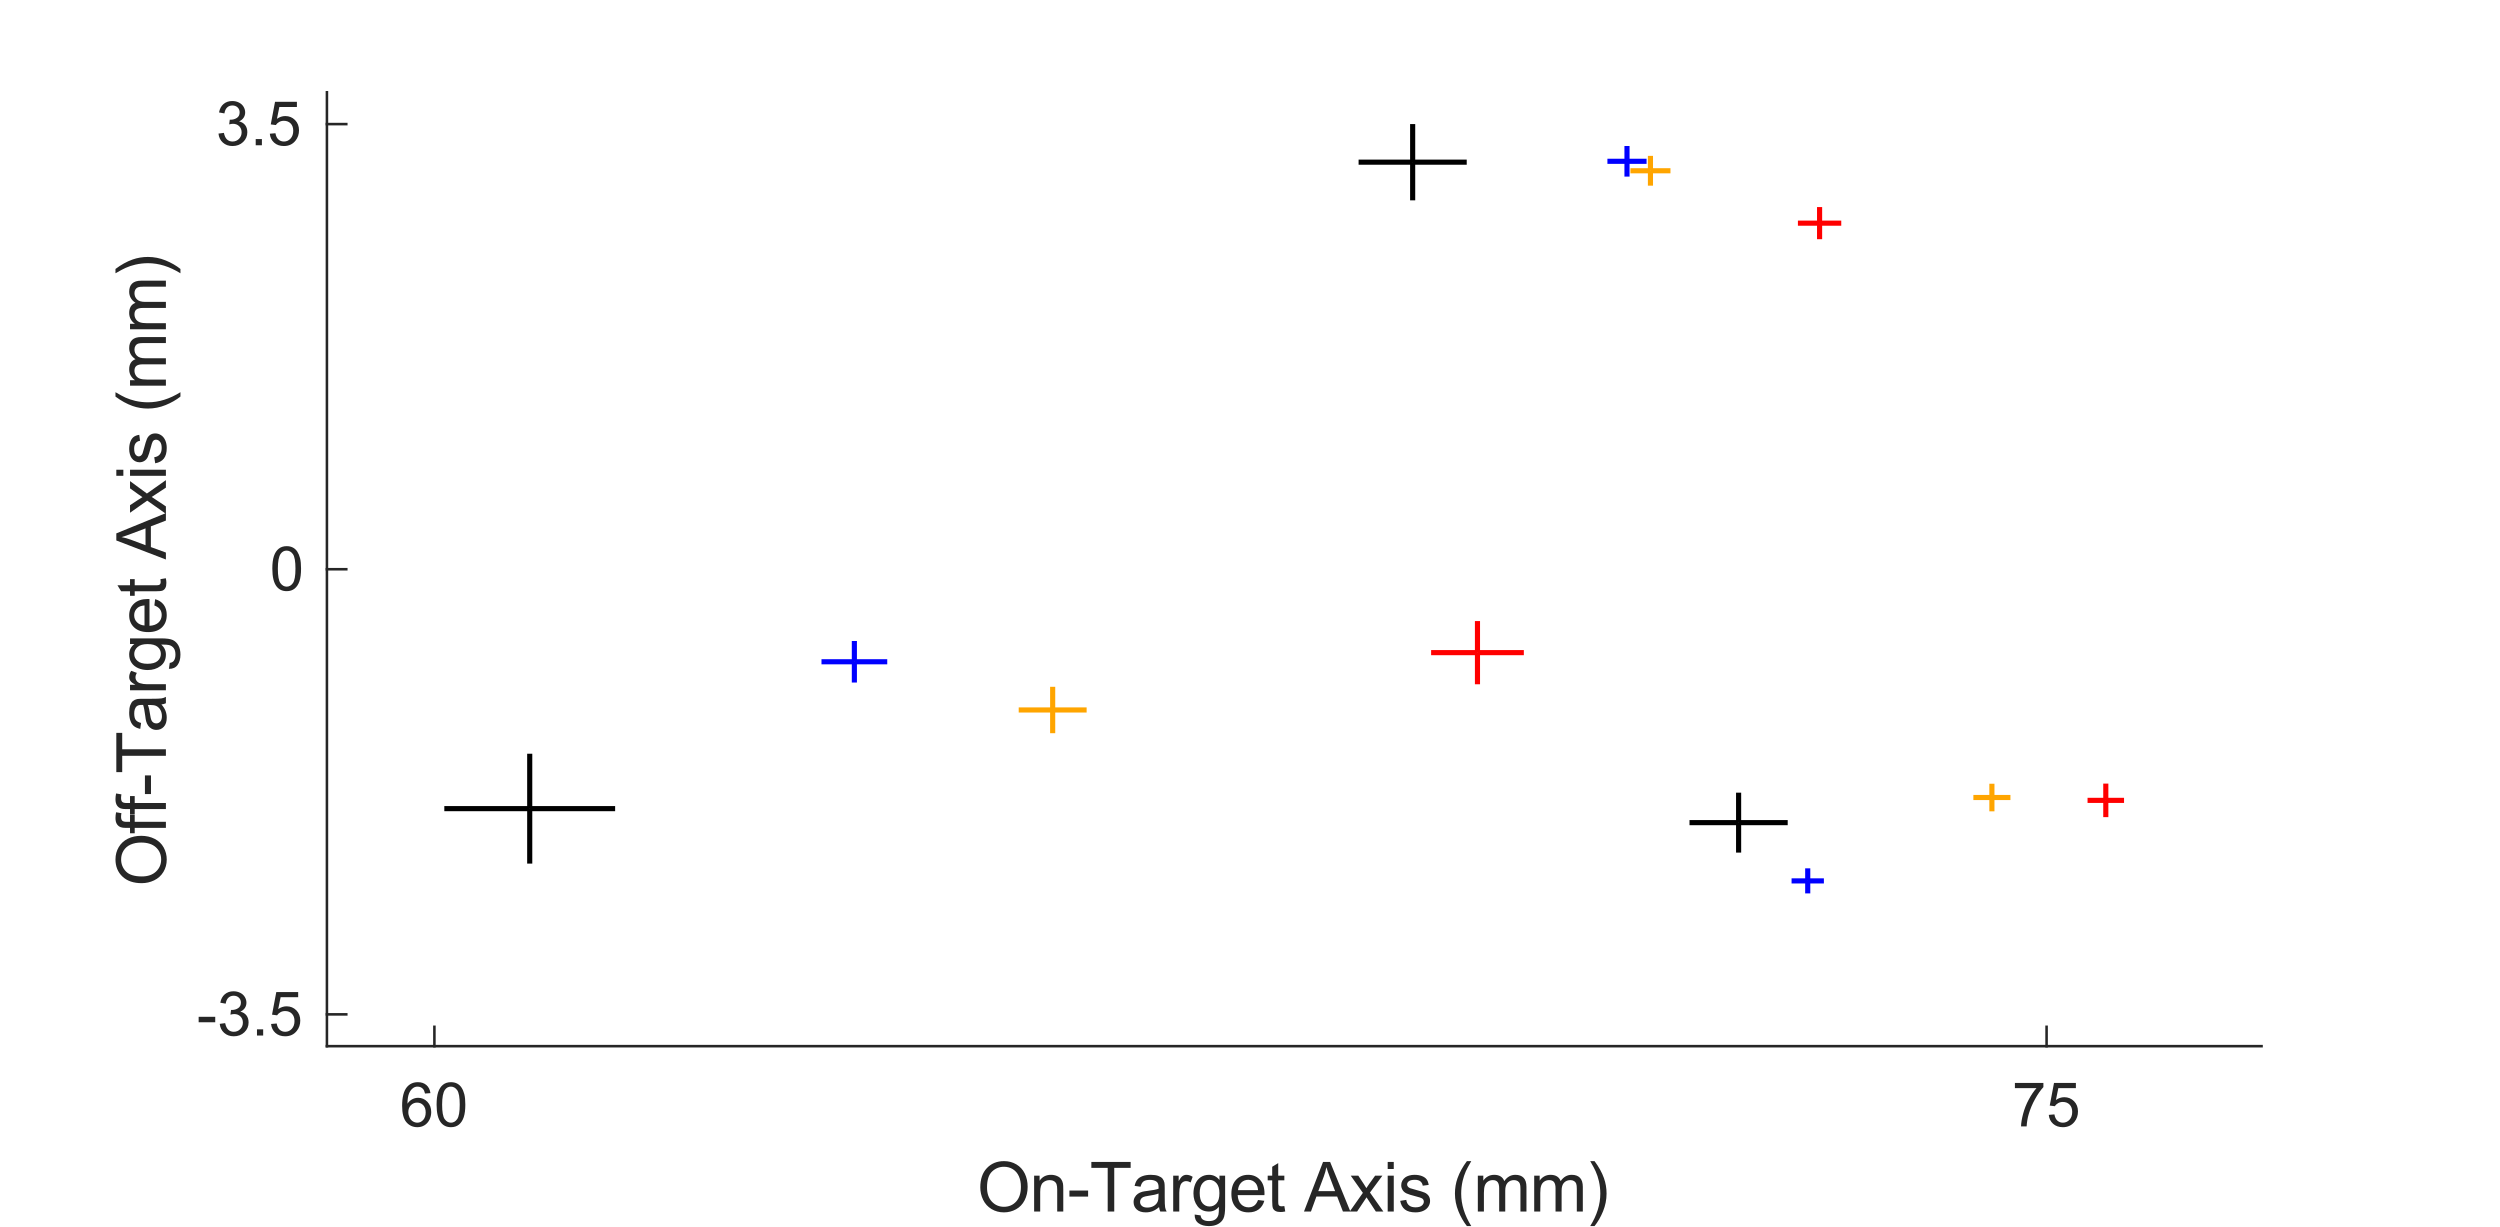
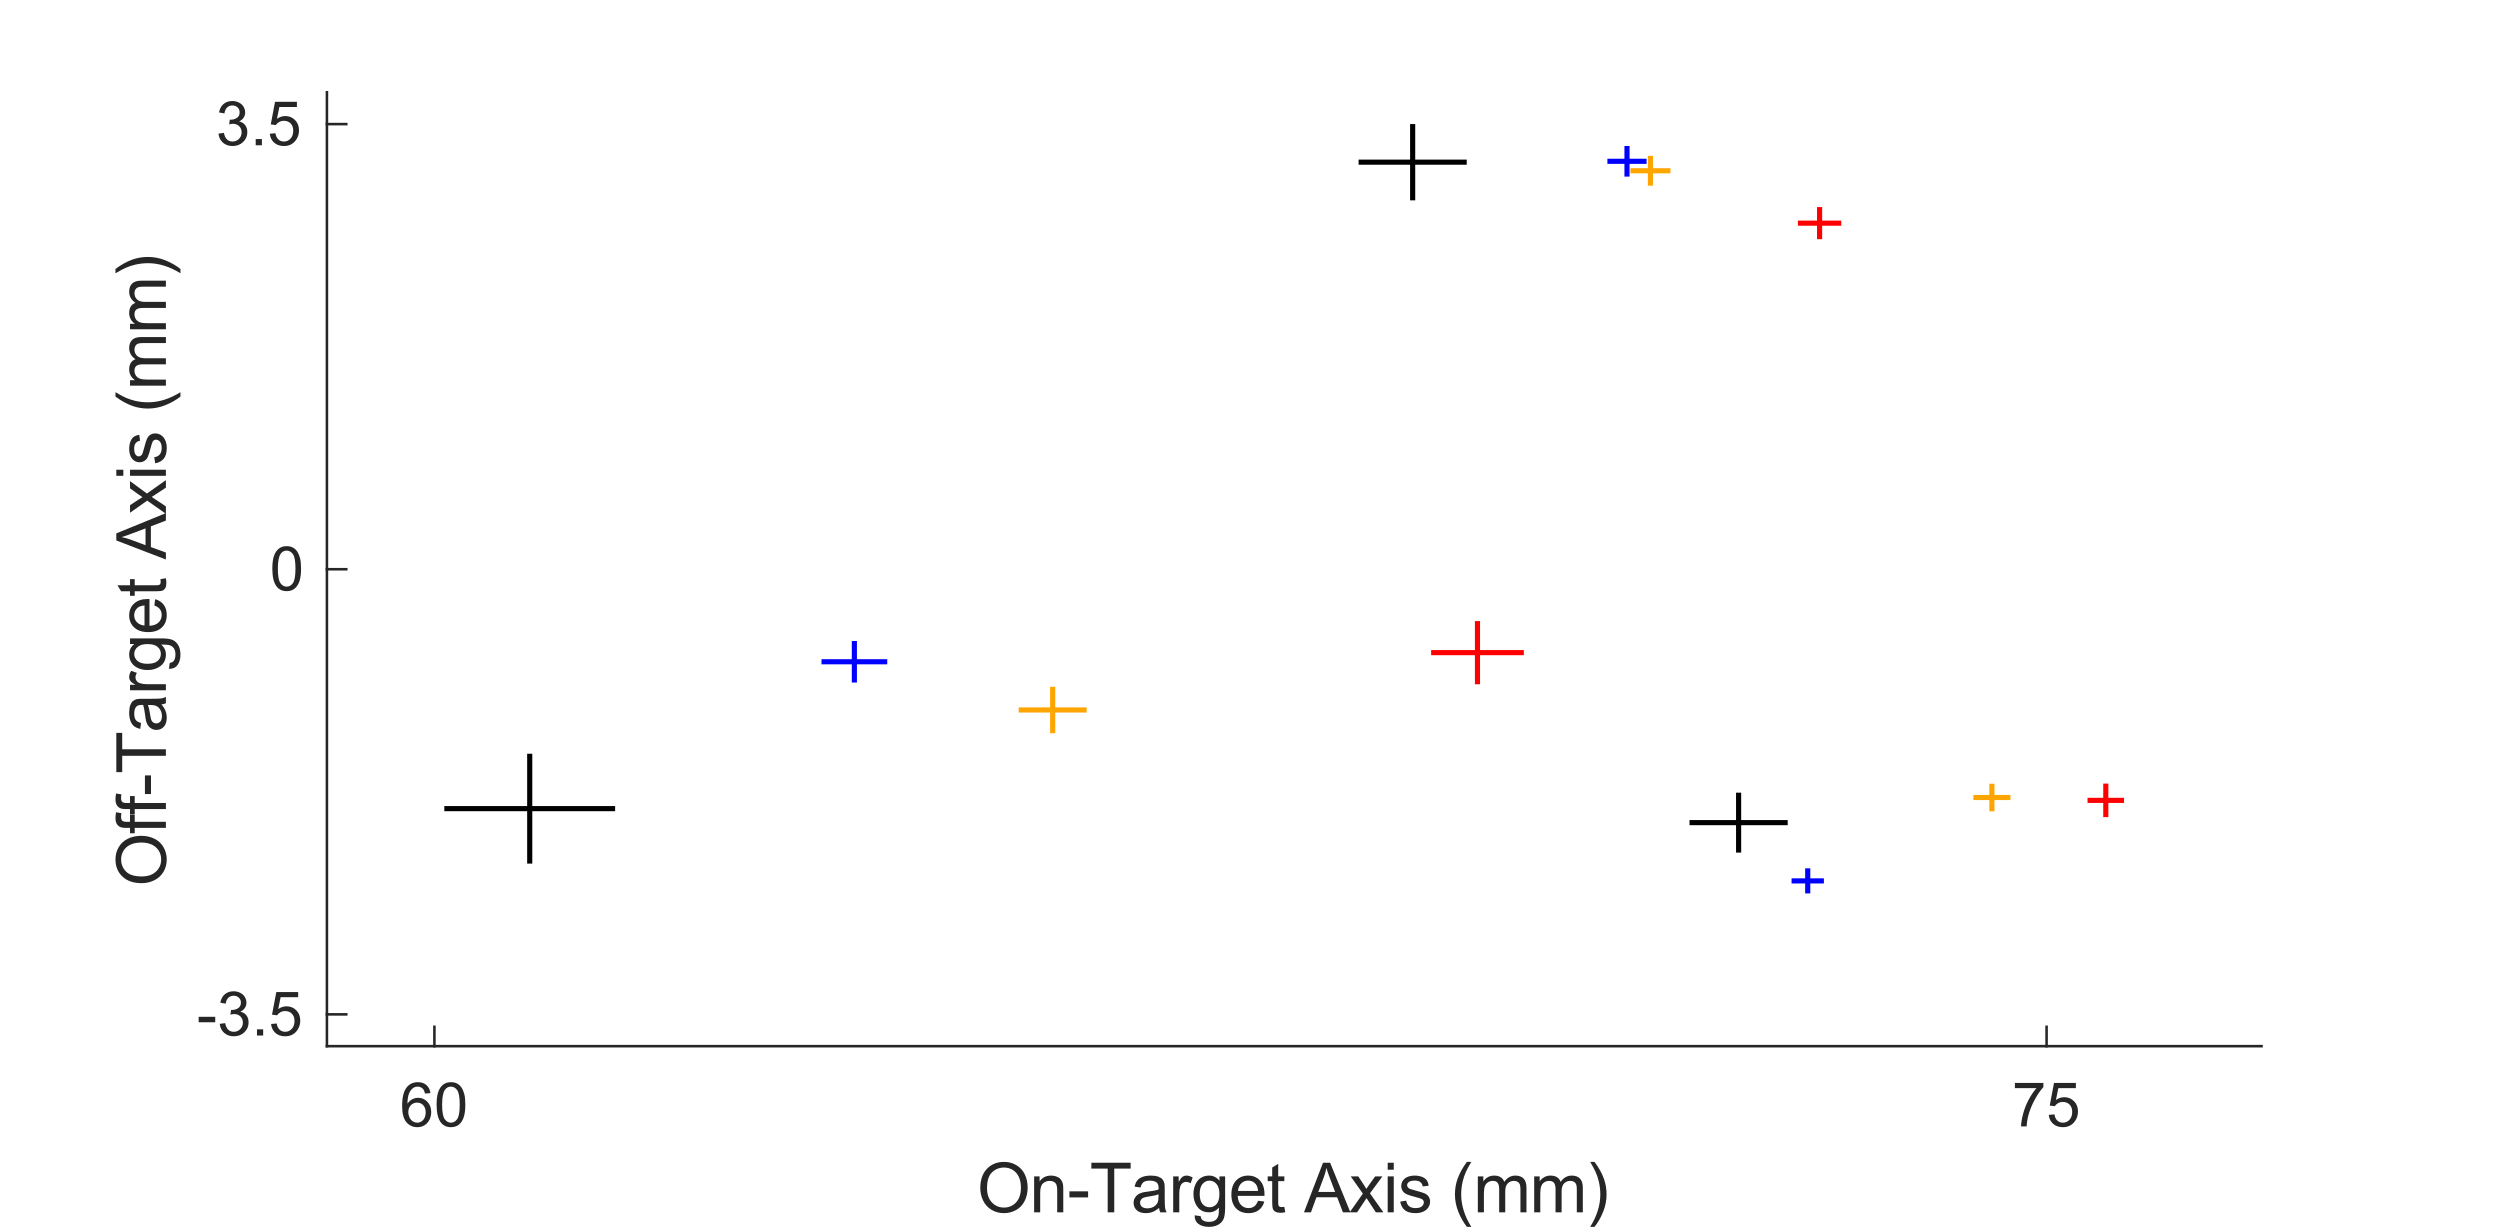
<svg xmlns="http://www.w3.org/2000/svg" style="fill-opacity:1; color-rendering:auto; color-interpolation:auto; text-rendering:auto; stroke:black; stroke-linecap:square; stroke-miterlimit:10; shape-rendering:auto; stroke-opacity:1; fill:black; stroke-dasharray:none; font-weight:normal; stroke-width:1; font-family:'Dialog'; font-style:normal; stroke-linejoin:miter; font-size:12px; stroke-dashoffset:0; image-rendering:auto;" width="650" height="319">
  <defs id="genericDefs" />
  <g>
    <defs id="defs1">
      <clipPath clipPathUnits="userSpaceOnUse" id="clipPath1">
        <path d="M0 0 L650 0 L650 319 L0 319 L0 0 Z" />
      </clipPath>
    </defs>
    <g style="fill:white; stroke:white;">
      <rect x="0" y="0" width="650" style="clip-path:url(#clipPath1); stroke:none;" height="319" />
    </g>
    <g style="fill:white; text-rendering:optimizeSpeed; color-rendering:optimizeSpeed; image-rendering:optimizeSpeed; shape-rendering:crispEdges; stroke:white; color-interpolation:sRGB;">
      <rect x="0" width="650" height="319" y="0" style="stroke:none;" />
      <path style="stroke:none;" d="M85 272 L588 272 L588 24 L85 24 Z" />
    </g>
    <g style="fill:rgb(38,38,38); text-rendering:geometricPrecision; image-rendering:optimizeQuality; color-rendering:optimizeQuality; stroke-linejoin:round; stroke:rgb(38,38,38); color-interpolation:linearRGB; stroke-width:0.667;">
      <line y2="272" style="fill:none;" x1="85" x2="588" y1="272" />
      <line y2="266.97" style="fill:none;" x1="112.944" x2="112.944" y1="272" />
      <line y2="266.97" style="fill:none;" x1="532.111" x2="532.111" y1="272" />
    </g>
    <g transform="translate(112.9444,277.8667)" style="font-size:16px; fill:rgb(38,38,38); text-rendering:geometricPrecision; image-rendering:optimizeQuality; color-rendering:optimizeQuality; font-family:'Arial'; stroke:rgb(38,38,38); color-interpolation:linearRGB;">
      <path style="stroke:none;" d="M-1.031 6.344 L-2.438 6.453 Q-2.625 5.625 -2.969 5.25 Q-3.531 4.656 -4.375 4.656 Q-5.047 4.656 -5.547 5.031 Q-6.219 5.516 -6.602 6.445 Q-6.984 7.375 -7 9.094 Q-6.484 8.312 -5.75 7.938 Q-5.016 7.562 -4.219 7.562 Q-2.812 7.562 -1.82 8.602 Q-0.828 9.641 -0.828 11.281 Q-0.828 12.359 -1.297 13.281 Q-1.766 14.203 -2.578 14.703 Q-3.391 15.203 -4.422 15.203 Q-6.172 15.203 -7.281 13.906 Q-8.391 12.609 -8.391 9.641 Q-8.391 6.312 -7.172 4.812 Q-6.094 3.5 -4.281 3.5 Q-2.938 3.5 -2.07 4.258 Q-1.203 5.016 -1.031 6.344 ZM-6.781 11.281 Q-6.781 12.016 -6.469 12.68 Q-6.156 13.344 -5.602 13.688 Q-5.047 14.031 -4.438 14.031 Q-3.547 14.031 -2.906 13.312 Q-2.266 12.594 -2.266 11.359 Q-2.266 10.172 -2.898 9.492 Q-3.531 8.812 -4.5 8.812 Q-5.453 8.812 -6.117 9.492 Q-6.781 10.172 -6.781 11.281 ZM0.57 9.344 Q0.57 7.312 0.984 6.078 Q1.398 4.844 2.227 4.172 Q3.055 3.5 4.305 3.5 Q5.227 3.5 5.922 3.867 Q6.617 4.234 7.07 4.938 Q7.523 5.641 7.781 6.641 Q8.039 7.641 8.039 9.344 Q8.039 11.359 7.625 12.602 Q7.211 13.844 6.383 14.523 Q5.555 15.203 4.305 15.203 Q2.648 15.203 1.695 14 Q0.57 12.578 0.57 9.344 ZM2.008 9.344 Q2.008 12.172 2.672 13.102 Q3.336 14.031 4.305 14.031 Q5.273 14.031 5.93 13.094 Q6.586 12.156 6.586 9.344 Q6.586 6.516 5.93 5.586 Q5.273 4.656 4.289 4.656 Q3.32 4.656 2.742 5.484 Q2.008 6.531 2.008 9.344 Z" />
    </g>
    <g transform="translate(532.1111,277.8667)" style="font-size:16px; fill:rgb(38,38,38); text-rendering:geometricPrecision; image-rendering:optimizeQuality; color-rendering:optimizeQuality; font-family:'Arial'; stroke:rgb(38,38,38); color-interpolation:linearRGB;">
      <path style="stroke:none;" d="M-8.234 5.047 L-8.234 3.688 L-0.828 3.688 L-0.828 4.781 Q-1.922 5.953 -2.992 7.883 Q-4.062 9.812 -4.656 11.844 Q-5.078 13.281 -5.188 15 L-6.641 15 Q-6.609 13.641 -6.102 11.727 Q-5.594 9.812 -4.648 8.039 Q-3.703 6.266 -2.625 5.047 L-8.234 5.047 ZM0.57 12 L2.039 11.875 Q2.211 12.953 2.805 13.492 Q3.398 14.031 4.242 14.031 Q5.258 14.031 5.961 13.266 Q6.664 12.5 6.664 11.234 Q6.664 10.031 5.992 9.336 Q5.32 8.641 4.227 8.641 Q3.539 8.641 2.992 8.953 Q2.445 9.266 2.133 9.75 L0.82 9.578 L1.93 3.703 L7.617 3.703 L7.617 5.047 L3.055 5.047 L2.43 8.125 Q3.461 7.406 4.602 7.406 Q6.102 7.406 7.133 8.445 Q8.164 9.484 8.164 11.109 Q8.164 12.672 7.258 13.797 Q6.148 15.203 4.242 15.203 Q2.68 15.203 1.695 14.32 Q0.711 13.438 0.57 12 Z" />
    </g>
-     <g transform="translate(336.5002,298)" style="font-size:17.6px; fill:rgb(38,38,38); text-rendering:geometricPrecision; image-rendering:optimizeQuality; color-rendering:optimizeQuality; font-family:'Arial'; stroke:rgb(38,38,38); color-interpolation:linearRGB;">
+     <g transform="translate(336.5002,298.2)" style="font-size:17.6px; fill:rgb(38,38,38); text-rendering:geometricPrecision; image-rendering:optimizeQuality; color-rendering:optimizeQuality; font-family:'Arial'; stroke:rgb(38,38,38); color-interpolation:linearRGB;">
      <path style="stroke:none;" d="M-81.625 10.719 Q-81.625 7.516 -79.906 5.703 Q-78.188 3.891 -75.453 3.891 Q-73.672 3.891 -72.242 4.742 Q-70.812 5.594 -70.062 7.117 Q-69.312 8.641 -69.312 10.578 Q-69.312 12.531 -70.102 14.078 Q-70.891 15.625 -72.344 16.422 Q-73.797 17.219 -75.469 17.219 Q-77.281 17.219 -78.719 16.344 Q-80.156 15.469 -80.891 13.945 Q-81.625 12.422 -81.625 10.719 ZM-79.875 10.75 Q-79.875 13.078 -78.617 14.422 Q-77.359 15.766 -75.484 15.766 Q-73.547 15.766 -72.305 14.406 Q-71.062 13.047 -71.062 10.562 Q-71.062 9 -71.594 7.82 Q-72.125 6.641 -73.148 6 Q-74.172 5.359 -75.453 5.359 Q-77.266 5.359 -78.57 6.602 Q-79.875 7.844 -79.875 10.75 ZM-67.627 17 L-67.627 7.672 L-66.206 7.672 L-66.206 9 Q-65.174 7.453 -63.237 7.453 Q-62.393 7.453 -61.682 7.758 Q-60.971 8.062 -60.62 8.555 Q-60.268 9.047 -60.127 9.719 Q-60.049 10.156 -60.049 11.266 L-60.049 17 L-61.627 17 L-61.627 11.328 Q-61.627 10.359 -61.807 9.875 Q-61.987 9.391 -62.464 9.109 Q-62.94 8.828 -63.565 8.828 Q-64.581 8.828 -65.315 9.469 Q-66.049 10.109 -66.049 11.906 L-66.049 17 L-67.627 17 ZM-58.452 13.125 L-58.452 11.547 L-53.593 11.547 L-53.593 13.125 L-58.452 13.125 ZM-48.499 17 L-48.499 5.641 L-52.749 5.641 L-52.749 4.109 L-42.531 4.109 L-42.531 5.641 L-46.796 5.641 L-46.796 17 L-48.499 17 ZM-35.143 15.844 Q-36.018 16.594 -36.839 16.906 Q-37.659 17.219 -38.581 17.219 Q-40.127 17.219 -40.948 16.461 Q-41.768 15.703 -41.768 14.531 Q-41.768 13.859 -41.456 13.289 Q-41.143 12.719 -40.643 12.375 Q-40.143 12.031 -39.502 11.859 Q-39.034 11.734 -38.096 11.625 Q-36.19 11.391 -35.284 11.078 Q-35.268 10.75 -35.268 10.656 Q-35.268 9.703 -35.721 9.297 Q-36.331 8.766 -37.518 8.766 Q-38.643 8.766 -39.174 9.156 Q-39.706 9.547 -39.956 10.547 L-41.502 10.328 Q-41.284 9.328 -40.807 8.719 Q-40.331 8.109 -39.417 7.781 Q-38.502 7.453 -37.284 7.453 Q-36.096 7.453 -35.346 7.734 Q-34.596 8.016 -34.245 8.445 Q-33.893 8.875 -33.752 9.516 Q-33.674 9.922 -33.674 10.984 L-33.674 13.094 Q-33.674 15.297 -33.573 15.883 Q-33.471 16.469 -33.174 17 L-34.831 17 Q-35.081 16.5 -35.143 15.844 ZM-35.284 12.312 Q-36.143 12.672 -37.862 12.906 Q-38.831 13.047 -39.237 13.227 Q-39.643 13.406 -39.862 13.742 Q-40.081 14.078 -40.081 14.5 Q-40.081 15.125 -39.604 15.547 Q-39.127 15.969 -38.206 15.969 Q-37.284 15.969 -36.573 15.57 Q-35.862 15.172 -35.534 14.484 Q-35.284 13.938 -35.284 12.891 L-35.284 12.312 ZM-31.468 17 L-31.468 7.672 L-30.046 7.672 L-30.046 9.078 Q-29.499 8.094 -29.038 7.773 Q-28.577 7.453 -28.03 7.453 Q-27.218 7.453 -26.405 7.969 L-26.936 9.438 Q-27.53 9.094 -28.108 9.094 Q-28.624 9.094 -29.038 9.406 Q-29.452 9.719 -29.624 10.266 Q-29.89 11.109 -29.89 12.109 L-29.89 17 L-31.468 17 ZM-25.89 17.781 L-24.343 18 Q-24.25 18.719 -23.812 19.047 Q-23.218 19.484 -22.203 19.484 Q-21.109 19.484 -20.507 19.039 Q-19.906 18.594 -19.703 17.812 Q-19.578 17.328 -19.578 15.781 Q-20.625 17 -22.171 17 Q-24.093 17 -25.148 15.609 Q-26.203 14.219 -26.203 12.281 Q-26.203 10.938 -25.718 9.812 Q-25.234 8.688 -24.312 8.07 Q-23.39 7.453 -22.156 7.453 Q-20.5 7.453 -19.437 8.797 L-19.437 7.672 L-17.968 7.672 L-17.968 15.734 Q-17.968 17.922 -18.413 18.828 Q-18.859 19.734 -19.82 20.258 Q-20.781 20.781 -22.187 20.781 Q-23.859 20.781 -24.89 20.031 Q-25.921 19.281 -25.89 17.781 ZM-24.578 12.172 Q-24.578 14 -23.843 14.844 Q-23.109 15.688 -22.015 15.688 Q-20.921 15.688 -20.187 14.852 Q-19.453 14.016 -19.453 12.219 Q-19.453 10.5 -20.21 9.633 Q-20.968 8.766 -22.046 8.766 Q-23.093 8.766 -23.835 9.625 Q-24.578 10.484 -24.578 12.172 ZM-9.418 14 L-7.777 14.203 Q-8.168 15.625 -9.215 16.422 Q-10.262 17.219 -11.887 17.219 Q-13.933 17.219 -15.137 15.953 Q-16.34 14.688 -16.34 12.406 Q-16.34 10.062 -15.129 8.758 Q-13.918 7.453 -11.98 7.453 Q-10.105 7.453 -8.918 8.727 Q-7.73 10 -7.73 12.312 Q-7.73 12.453 -7.746 12.734 L-14.699 12.734 Q-14.621 14.281 -13.832 15.094 Q-13.043 15.906 -11.887 15.906 Q-11.012 15.906 -10.394 15.453 Q-9.777 15 -9.418 14 ZM-14.621 11.438 L-9.402 11.438 Q-9.512 10.266 -9.996 9.672 Q-10.762 8.75 -11.965 8.75 Q-13.043 8.75 -13.785 9.484 Q-14.527 10.219 -14.621 11.438 ZM-2.571 15.578 L-2.336 16.984 Q-3.008 17.125 -3.539 17.125 Q-4.399 17.125 -4.875 16.852 Q-5.352 16.578 -5.539 16.133 Q-5.727 15.688 -5.727 14.266 L-5.727 8.891 L-6.899 8.891 L-6.899 7.672 L-5.727 7.672 L-5.727 5.359 L-4.164 4.406 L-4.164 7.672 L-2.571 7.672 L-2.571 8.891 L-4.164 8.891 L-4.164 14.359 Q-4.164 15.031 -4.078 15.227 Q-3.992 15.422 -3.805 15.531 Q-3.617 15.641 -3.258 15.641 Q-3.008 15.641 -2.571 15.578 ZM2.534 17 L7.487 4.109 L9.331 4.109 L14.596 17 L12.659 17 L11.159 13.094 L5.768 13.094 L4.346 17 L2.534 17 ZM6.253 11.703 L10.628 11.703 L9.284 8.141 Q8.659 6.516 8.362 5.469 Q8.128 6.703 7.675 7.922 L6.253 11.703 ZM14.425 17 L17.847 12.141 L14.691 7.672 L16.659 7.672 L18.097 9.859 Q18.503 10.484 18.753 10.906 Q19.128 10.312 19.456 9.875 L21.034 7.672 L22.925 7.672 L19.691 12.062 L23.175 17 L21.222 17 L19.316 14.094 L18.8 13.312 L16.347 17 L14.425 17 ZM24.3 5.938 L24.3 4.109 L25.878 4.109 L25.878 5.938 L24.3 5.938 ZM24.3 17 L24.3 7.672 L25.878 7.672 L25.878 17 L24.3 17 ZM27.552 14.219 L29.131 13.969 Q29.256 14.906 29.857 15.406 Q30.459 15.906 31.537 15.906 Q32.631 15.906 33.162 15.461 Q33.693 15.016 33.693 14.422 Q33.693 13.891 33.224 13.578 Q32.896 13.375 31.599 13.047 Q29.865 12.609 29.193 12.289 Q28.521 11.969 28.17 11.398 Q27.818 10.828 27.818 10.141 Q27.818 9.516 28.107 8.984 Q28.396 8.453 28.881 8.109 Q29.256 7.828 29.896 7.641 Q30.537 7.453 31.256 7.453 Q32.365 7.453 33.193 7.773 Q34.021 8.094 34.42 8.633 Q34.818 9.172 34.959 10.078 L33.412 10.281 Q33.303 9.562 32.803 9.156 Q32.303 8.75 31.381 8.75 Q30.287 8.75 29.818 9.109 Q29.349 9.469 29.349 9.953 Q29.349 10.266 29.552 10.516 Q29.74 10.766 30.146 10.938 Q30.396 11.016 31.552 11.344 Q33.224 11.781 33.888 12.07 Q34.553 12.359 34.935 12.906 Q35.318 13.453 35.318 14.25 Q35.318 15.047 34.857 15.75 Q34.396 16.453 33.521 16.836 Q32.646 17.219 31.552 17.219 Q29.724 17.219 28.771 16.461 Q27.818 15.703 27.552 14.219 ZM44.894 20.781 Q43.597 19.141 42.691 16.922 Q41.784 14.703 41.784 12.328 Q41.784 10.234 42.456 8.328 Q43.253 6.094 44.894 3.891 L46.034 3.891 Q44.972 5.719 44.628 6.5 Q44.097 7.719 43.784 9.031 Q43.409 10.688 43.409 12.344 Q43.409 16.562 46.034 20.781 L44.894 20.781 ZM47.737 17 L47.737 7.672 L49.159 7.672 L49.159 8.969 Q49.596 8.297 50.323 7.875 Q51.05 7.453 51.987 7.453 Q53.018 7.453 53.682 7.883 Q54.346 8.312 54.612 9.094 Q55.721 7.453 57.503 7.453 Q58.893 7.453 59.635 8.227 Q60.378 9 60.378 10.594 L60.378 17 L58.815 17 L58.815 11.125 Q58.815 10.172 58.659 9.75 Q58.503 9.328 58.096 9.078 Q57.69 8.828 57.143 8.828 Q56.159 8.828 55.51 9.484 Q54.862 10.141 54.862 11.578 L54.862 17 L53.284 17 L53.284 10.938 Q53.284 9.875 52.893 9.352 Q52.503 8.828 51.628 8.828 Q50.956 8.828 50.393 9.18 Q49.831 9.531 49.573 10.203 Q49.315 10.875 49.315 12.156 L49.315 17 L47.737 17 ZM62.393 17 L62.393 7.672 L63.815 7.672 L63.815 8.969 Q64.252 8.297 64.979 7.875 Q65.705 7.453 66.643 7.453 Q67.674 7.453 68.338 7.883 Q69.002 8.312 69.268 9.094 Q70.377 7.453 72.158 7.453 Q73.549 7.453 74.291 8.227 Q75.033 9 75.033 10.594 L75.033 17 L73.471 17 L73.471 11.125 Q73.471 10.172 73.315 9.75 Q73.158 9.328 72.752 9.078 Q72.346 8.828 71.799 8.828 Q70.815 8.828 70.166 9.484 Q69.518 10.141 69.518 11.578 L69.518 17 L67.94 17 L67.94 10.938 Q67.94 9.875 67.549 9.352 Q67.158 8.828 66.283 8.828 Q65.612 8.828 65.049 9.18 Q64.487 9.531 64.229 10.203 Q63.971 10.875 63.971 12.156 L63.971 17 L62.393 17 ZM78.08 20.781 L76.955 20.781 Q79.58 16.562 79.58 12.344 Q79.58 10.688 79.205 9.062 Q78.908 7.75 78.361 6.531 Q78.017 5.734 76.955 3.891 L78.08 3.891 Q79.736 6.094 80.533 8.328 Q81.205 10.234 81.205 12.328 Q81.205 14.703 80.298 16.922 Q79.392 19.141 78.08 20.781 Z" />
    </g>
    <g style="fill:rgb(38,38,38); text-rendering:geometricPrecision; image-rendering:optimizeQuality; color-rendering:optimizeQuality; stroke-linejoin:round; stroke:rgb(38,38,38); color-interpolation:linearRGB; stroke-width:0.667;">
      <line y2="24" style="fill:none;" x1="85" x2="85" y1="272" />
      <line y2="263.733" style="fill:none;" x1="85" x2="90.03" y1="263.733" />
      <line y2="148" style="fill:none;" x1="85" x2="90.03" y1="148" />
      <line y2="32.267" style="fill:none;" x1="85" x2="90.03" y1="32.267" />
    </g>
    <g transform="translate(79.1333,263.7333)" style="font-size:16px; fill:rgb(38,38,38); text-rendering:geometricPrecision; image-rendering:optimizeQuality; color-rendering:optimizeQuality; font-family:'Arial'; stroke:rgb(38,38,38); color-interpolation:linearRGB;">
      <path style="stroke:none;" d="M-27.484 2.062 L-27.484 0.641 L-23.172 0.641 L-23.172 2.062 L-27.484 2.062 ZM-22 2.469 L-20.594 2.281 Q-20.344 3.484 -19.766 4.008 Q-19.188 4.531 -18.344 4.531 Q-17.359 4.531 -16.672 3.844 Q-15.984 3.156 -15.984 2.141 Q-15.984 1.172 -16.617 0.547 Q-17.25 -0.078 -18.234 -0.078 Q-18.625 -0.078 -19.219 0.078 L-19.062 -1.156 Q-18.922 -1.141 -18.844 -1.141 Q-17.938 -1.141 -17.219 -1.609 Q-16.5 -2.078 -16.5 -3.062 Q-16.5 -3.828 -17.023 -4.336 Q-17.547 -4.844 -18.375 -4.844 Q-19.203 -4.844 -19.75 -4.328 Q-20.297 -3.812 -20.453 -2.781 L-21.859 -3.031 Q-21.594 -4.453 -20.68 -5.227 Q-19.766 -6 -18.406 -6 Q-17.469 -6 -16.68 -5.602 Q-15.891 -5.203 -15.477 -4.508 Q-15.062 -3.812 -15.062 -3.031 Q-15.062 -2.281 -15.461 -1.672 Q-15.859 -1.062 -16.641 -0.703 Q-15.625 -0.469 -15.062 0.266 Q-14.5 1 -14.5 2.109 Q-14.5 3.609 -15.594 4.656 Q-16.688 5.703 -18.359 5.703 Q-19.859 5.703 -20.859 4.805 Q-21.859 3.906 -22 2.469 ZM-12.32 5.5 L-12.32 3.891 L-10.711 3.891 L-10.711 5.5 L-12.32 5.5 ZM-8.656 2.5 L-7.188 2.375 Q-7.016 3.453 -6.422 3.992 Q-5.828 4.531 -4.984 4.531 Q-3.969 4.531 -3.266 3.766 Q-2.562 3 -2.562 1.734 Q-2.562 0.531 -3.234 -0.164 Q-3.906 -0.859 -5 -0.859 Q-5.688 -0.859 -6.234 -0.547 Q-6.781 -0.234 -7.094 0.25 L-8.406 0.078 L-7.297 -5.797 L-1.609 -5.797 L-1.609 -4.453 L-6.172 -4.453 L-6.797 -1.375 Q-5.766 -2.094 -4.625 -2.094 Q-3.125 -2.094 -2.094 -1.055 Q-1.062 -0.016 -1.062 1.609 Q-1.062 3.172 -1.969 4.297 Q-3.078 5.703 -4.984 5.703 Q-6.547 5.703 -7.531 4.82 Q-8.516 3.938 -8.656 2.5 Z" />
    </g>
    <g transform="translate(79.1333,148)" style="font-size:16px; fill:rgb(38,38,38); text-rendering:geometricPrecision; image-rendering:optimizeQuality; color-rendering:optimizeQuality; font-family:'Arial'; stroke:rgb(38,38,38); color-interpolation:linearRGB;">
      <path style="stroke:none;" d="M-8.328 -0.156 Q-8.328 -2.188 -7.914 -3.422 Q-7.5 -4.656 -6.672 -5.328 Q-5.844 -6 -4.594 -6 Q-3.672 -6 -2.977 -5.633 Q-2.281 -5.266 -1.828 -4.562 Q-1.375 -3.859 -1.117 -2.859 Q-0.859 -1.859 -0.859 -0.156 Q-0.859 1.859 -1.273 3.102 Q-1.688 4.344 -2.516 5.023 Q-3.344 5.703 -4.594 5.703 Q-6.25 5.703 -7.203 4.5 Q-8.328 3.078 -8.328 -0.156 ZM-6.891 -0.156 Q-6.891 2.672 -6.227 3.602 Q-5.562 4.531 -4.594 4.531 Q-3.625 4.531 -2.969 3.594 Q-2.312 2.656 -2.312 -0.156 Q-2.312 -2.984 -2.969 -3.914 Q-3.625 -4.844 -4.609 -4.844 Q-5.578 -4.844 -6.156 -4.016 Q-6.891 -2.969 -6.891 -0.156 Z" />
    </g>
    <g transform="translate(79.1333,32.2667)" style="font-size:16px; fill:rgb(38,38,38); text-rendering:geometricPrecision; image-rendering:optimizeQuality; color-rendering:optimizeQuality; font-family:'Arial'; stroke:rgb(38,38,38); color-interpolation:linearRGB;">
      <path style="stroke:none;" d="M-22.328 2.469 L-20.922 2.281 Q-20.672 3.484 -20.094 4.008 Q-19.516 4.531 -18.672 4.531 Q-17.688 4.531 -17 3.844 Q-16.312 3.156 -16.312 2.141 Q-16.312 1.172 -16.945 0.547 Q-17.578 -0.078 -18.562 -0.078 Q-18.953 -0.078 -19.547 0.078 L-19.391 -1.156 Q-19.25 -1.141 -19.172 -1.141 Q-18.266 -1.141 -17.547 -1.609 Q-16.828 -2.078 -16.828 -3.062 Q-16.828 -3.828 -17.352 -4.336 Q-17.875 -4.844 -18.703 -4.844 Q-19.531 -4.844 -20.078 -4.328 Q-20.625 -3.812 -20.781 -2.781 L-22.188 -3.031 Q-21.922 -4.453 -21.008 -5.227 Q-20.094 -6 -18.734 -6 Q-17.797 -6 -17.008 -5.602 Q-16.219 -5.203 -15.805 -4.508 Q-15.391 -3.812 -15.391 -3.031 Q-15.391 -2.281 -15.789 -1.672 Q-16.188 -1.062 -16.969 -0.703 Q-15.953 -0.469 -15.391 0.266 Q-14.828 1 -14.828 2.109 Q-14.828 3.609 -15.922 4.656 Q-17.016 5.703 -18.688 5.703 Q-20.188 5.703 -21.188 4.805 Q-22.188 3.906 -22.328 2.469 ZM-12.648 5.5 L-12.648 3.891 L-11.039 3.891 L-11.039 5.5 L-12.648 5.5 ZM-8.984 2.5 L-7.516 2.375 Q-7.344 3.453 -6.75 3.992 Q-6.156 4.531 -5.312 4.531 Q-4.297 4.531 -3.594 3.766 Q-2.891 3 -2.891 1.734 Q-2.891 0.531 -3.562 -0.164 Q-4.234 -0.859 -5.328 -0.859 Q-6.016 -0.859 -6.562 -0.547 Q-7.109 -0.234 -7.422 0.25 L-8.734 0.078 L-7.625 -5.797 L-1.938 -5.797 L-1.938 -4.453 L-6.5 -4.453 L-7.125 -1.375 Q-6.094 -2.094 -4.953 -2.094 Q-3.453 -2.094 -2.422 -1.055 Q-1.391 -0.016 -1.391 1.609 Q-1.391 3.172 -2.297 4.297 Q-3.406 5.703 -5.312 5.703 Q-6.875 5.703 -7.859 4.82 Q-8.844 3.938 -8.984 2.5 Z" />
    </g>
    <g transform="translate(47.1334,147.9999) rotate(-90)" style="font-size:17.6px; fill:rgb(38,38,38); text-rendering:geometricPrecision; image-rendering:optimizeQuality; color-rendering:optimizeQuality; font-family:'Arial'; stroke:rgb(38,38,38); color-interpolation:linearRGB;">
      <path style="stroke:none;" d="M-81.625 -10.281 Q-81.625 -13.484 -79.906 -15.297 Q-78.188 -17.109 -75.453 -17.109 Q-73.672 -17.109 -72.242 -16.258 Q-70.812 -15.406 -70.062 -13.883 Q-69.312 -12.359 -69.312 -10.422 Q-69.312 -8.469 -70.102 -6.922 Q-70.891 -5.375 -72.344 -4.578 Q-73.797 -3.781 -75.469 -3.781 Q-77.281 -3.781 -78.719 -4.656 Q-80.156 -5.531 -80.891 -7.055 Q-81.625 -8.578 -81.625 -10.281 ZM-79.875 -10.25 Q-79.875 -7.922 -78.617 -6.578 Q-77.359 -5.234 -75.484 -5.234 Q-73.547 -5.234 -72.305 -6.594 Q-71.062 -7.953 -71.062 -10.438 Q-71.062 -12 -71.594 -13.18 Q-72.125 -14.359 -73.148 -15 Q-74.172 -15.641 -75.453 -15.641 Q-77.266 -15.641 -78.57 -14.398 Q-79.875 -13.156 -79.875 -10.25 ZM-67.252 -4 L-67.252 -12.109 L-68.643 -12.109 L-68.643 -13.328 L-67.252 -13.328 L-67.252 -14.328 Q-67.252 -15.266 -67.081 -15.719 Q-66.862 -16.344 -66.284 -16.727 Q-65.706 -17.109 -64.659 -17.109 Q-64.002 -17.109 -63.19 -16.953 L-63.424 -15.562 Q-63.924 -15.656 -64.362 -15.656 Q-65.081 -15.656 -65.377 -15.352 Q-65.674 -15.047 -65.674 -14.203 L-65.674 -13.328 L-63.862 -13.328 L-63.862 -12.109 L-65.674 -12.109 L-65.674 -4 L-67.252 -4 ZM-62.364 -4 L-62.364 -12.109 L-63.755 -12.109 L-63.755 -13.328 L-62.364 -13.328 L-62.364 -14.328 Q-62.364 -15.266 -62.193 -15.719 Q-61.974 -16.344 -61.396 -16.727 Q-60.818 -17.109 -59.771 -17.109 Q-59.114 -17.109 -58.302 -16.953 L-58.536 -15.562 Q-59.036 -15.656 -59.474 -15.656 Q-60.193 -15.656 -60.489 -15.352 Q-60.786 -15.047 -60.786 -14.203 L-60.786 -13.328 L-58.974 -13.328 L-58.974 -12.109 L-60.786 -12.109 L-60.786 -4 L-62.364 -4 ZM-58.461 -7.875 L-58.461 -9.453 L-53.601 -9.453 L-53.601 -7.875 L-58.461 -7.875 ZM-48.508 -4 L-48.508 -15.359 L-52.758 -15.359 L-52.758 -16.891 L-42.539 -16.891 L-42.539 -15.359 L-46.805 -15.359 L-46.805 -4 L-48.508 -4 ZM-35.152 -5.156 Q-36.027 -4.406 -36.847 -4.094 Q-37.667 -3.781 -38.589 -3.781 Q-40.136 -3.781 -40.956 -4.539 Q-41.777 -5.297 -41.777 -6.469 Q-41.777 -7.141 -41.464 -7.711 Q-41.152 -8.281 -40.652 -8.625 Q-40.152 -8.969 -39.511 -9.141 Q-39.042 -9.266 -38.105 -9.375 Q-36.199 -9.609 -35.292 -9.922 Q-35.277 -10.25 -35.277 -10.344 Q-35.277 -11.297 -35.73 -11.703 Q-36.339 -12.234 -37.527 -12.234 Q-38.652 -12.234 -39.183 -11.844 Q-39.714 -11.453 -39.964 -10.453 L-41.511 -10.672 Q-41.292 -11.672 -40.816 -12.281 Q-40.339 -12.891 -39.425 -13.219 Q-38.511 -13.547 -37.292 -13.547 Q-36.105 -13.547 -35.355 -13.266 Q-34.605 -12.984 -34.253 -12.555 Q-33.902 -12.125 -33.761 -11.484 Q-33.683 -11.078 -33.683 -10.016 L-33.683 -7.906 Q-33.683 -5.703 -33.581 -5.117 Q-33.48 -4.531 -33.183 -4 L-34.839 -4 Q-35.089 -4.5 -35.152 -5.156 ZM-35.292 -8.688 Q-36.152 -8.328 -37.87 -8.094 Q-38.839 -7.953 -39.245 -7.773 Q-39.652 -7.594 -39.87 -7.258 Q-40.089 -6.922 -40.089 -6.5 Q-40.089 -5.875 -39.613 -5.453 Q-39.136 -5.031 -38.214 -5.031 Q-37.292 -5.031 -36.581 -5.43 Q-35.87 -5.828 -35.542 -6.516 Q-35.292 -7.062 -35.292 -8.109 L-35.292 -8.688 ZM-31.476 -4 L-31.476 -13.328 L-30.054 -13.328 L-30.054 -11.922 Q-29.508 -12.906 -29.047 -13.227 Q-28.586 -13.547 -28.039 -13.547 Q-27.226 -13.547 -26.414 -13.031 L-26.945 -11.562 Q-27.539 -11.906 -28.117 -11.906 Q-28.633 -11.906 -29.047 -11.594 Q-29.461 -11.281 -29.633 -10.734 Q-29.898 -9.891 -29.898 -8.891 L-29.898 -4 L-31.476 -4 ZM-25.899 -3.219 L-24.352 -3 Q-24.258 -2.281 -23.821 -1.953 Q-23.227 -1.516 -22.211 -1.516 Q-21.117 -1.516 -20.516 -1.961 Q-19.914 -2.406 -19.711 -3.188 Q-19.586 -3.672 -19.586 -5.219 Q-20.633 -4 -22.18 -4 Q-24.102 -4 -25.157 -5.391 Q-26.211 -6.781 -26.211 -8.719 Q-26.211 -10.062 -25.727 -11.188 Q-25.242 -12.312 -24.321 -12.93 Q-23.399 -13.547 -22.164 -13.547 Q-20.508 -13.547 -19.446 -12.203 L-19.446 -13.328 L-17.977 -13.328 L-17.977 -5.266 Q-17.977 -3.078 -18.422 -2.172 Q-18.867 -1.266 -19.828 -0.742 Q-20.789 -0.219 -22.196 -0.219 Q-23.867 -0.219 -24.899 -0.969 Q-25.93 -1.719 -25.899 -3.219 ZM-24.586 -8.828 Q-24.586 -7 -23.852 -6.156 Q-23.117 -5.312 -22.024 -5.312 Q-20.93 -5.312 -20.196 -6.148 Q-19.461 -6.984 -19.461 -8.781 Q-19.461 -10.5 -20.219 -11.367 Q-20.977 -12.234 -22.055 -12.234 Q-23.102 -12.234 -23.844 -11.375 Q-24.586 -10.516 -24.586 -8.828 ZM-9.426 -7 L-7.786 -6.797 Q-8.176 -5.375 -9.223 -4.578 Q-10.27 -3.781 -11.895 -3.781 Q-13.942 -3.781 -15.145 -5.047 Q-16.348 -6.312 -16.348 -8.594 Q-16.348 -10.938 -15.137 -12.242 Q-13.926 -13.547 -11.989 -13.547 Q-10.114 -13.547 -8.926 -12.273 Q-7.739 -11 -7.739 -8.688 Q-7.739 -8.547 -7.755 -8.266 L-14.708 -8.266 Q-14.63 -6.719 -13.841 -5.906 Q-13.051 -5.094 -11.895 -5.094 Q-11.02 -5.094 -10.403 -5.547 Q-9.786 -6 -9.426 -7 ZM-14.63 -9.562 L-9.411 -9.562 Q-9.52 -10.734 -10.005 -11.328 Q-10.77 -12.25 -11.973 -12.25 Q-13.051 -12.25 -13.794 -11.516 Q-14.536 -10.781 -14.63 -9.562 ZM-2.579 -5.422 L-2.345 -4.016 Q-3.017 -3.875 -3.548 -3.875 Q-4.407 -3.875 -4.884 -4.148 Q-5.36 -4.422 -5.548 -4.867 Q-5.735 -5.312 -5.735 -6.734 L-5.735 -12.109 L-6.907 -12.109 L-6.907 -13.328 L-5.735 -13.328 L-5.735 -15.641 L-4.173 -16.594 L-4.173 -13.328 L-2.579 -13.328 L-2.579 -12.109 L-4.173 -12.109 L-4.173 -6.641 Q-4.173 -5.969 -4.087 -5.773 Q-4.001 -5.578 -3.813 -5.469 Q-3.626 -5.359 -3.267 -5.359 Q-3.017 -5.359 -2.579 -5.422 ZM2.525 -4 L7.478 -16.891 L9.322 -16.891 L14.588 -4 L12.65 -4 L11.15 -7.906 L5.76 -7.906 L4.338 -4 L2.525 -4 ZM6.244 -9.297 L10.619 -9.297 L9.275 -12.859 Q8.65 -14.484 8.353 -15.531 Q8.119 -14.297 7.666 -13.078 L6.244 -9.297 ZM14.416 -4 L17.838 -8.859 L14.682 -13.328 L16.651 -13.328 L18.088 -11.141 Q18.494 -10.516 18.744 -10.094 Q19.119 -10.688 19.448 -11.125 L21.026 -13.328 L22.916 -13.328 L19.682 -8.938 L23.166 -4 L21.213 -4 L19.307 -6.906 L18.791 -7.688 L16.338 -4 L14.416 -4 ZM24.291 -15.062 L24.291 -16.891 L25.869 -16.891 L25.869 -15.062 L24.291 -15.062 ZM24.291 -4 L24.291 -13.328 L25.869 -13.328 L25.869 -4 L24.291 -4 ZM27.544 -6.781 L29.122 -7.031 Q29.247 -6.094 29.849 -5.594 Q30.45 -5.094 31.528 -5.094 Q32.622 -5.094 33.153 -5.539 Q33.684 -5.984 33.684 -6.578 Q33.684 -7.109 33.216 -7.422 Q32.888 -7.625 31.591 -7.953 Q29.856 -8.391 29.184 -8.711 Q28.513 -9.031 28.161 -9.602 Q27.809 -10.172 27.809 -10.859 Q27.809 -11.484 28.099 -12.016 Q28.388 -12.547 28.872 -12.891 Q29.247 -13.172 29.888 -13.359 Q30.528 -13.547 31.247 -13.547 Q32.356 -13.547 33.184 -13.227 Q34.013 -12.906 34.411 -12.367 Q34.809 -11.828 34.95 -10.922 L33.403 -10.719 Q33.294 -11.438 32.794 -11.844 Q32.294 -12.25 31.372 -12.25 Q30.278 -12.25 29.809 -11.891 Q29.341 -11.531 29.341 -11.047 Q29.341 -10.734 29.544 -10.484 Q29.731 -10.234 30.138 -10.062 Q30.388 -9.984 31.544 -9.656 Q33.216 -9.219 33.88 -8.93 Q34.544 -8.641 34.927 -8.094 Q35.309 -7.547 35.309 -6.75 Q35.309 -5.953 34.849 -5.25 Q34.388 -4.547 33.513 -4.164 Q32.638 -3.781 31.544 -3.781 Q29.716 -3.781 28.763 -4.539 Q27.809 -5.297 27.544 -6.781 ZM44.885 -0.219 Q43.588 -1.859 42.682 -4.078 Q41.776 -6.297 41.776 -8.672 Q41.776 -10.766 42.448 -12.672 Q43.245 -14.906 44.885 -17.109 L46.026 -17.109 Q44.963 -15.281 44.62 -14.5 Q44.088 -13.281 43.776 -11.969 Q43.401 -10.312 43.401 -8.656 Q43.401 -4.438 46.026 -0.219 L44.885 -0.219 ZM47.728 -4 L47.728 -13.328 L49.15 -13.328 L49.15 -12.031 Q49.588 -12.703 50.314 -13.125 Q51.041 -13.547 51.978 -13.547 Q53.01 -13.547 53.674 -13.117 Q54.338 -12.688 54.603 -11.906 Q55.713 -13.547 57.494 -13.547 Q58.885 -13.547 59.627 -12.773 Q60.369 -12 60.369 -10.406 L60.369 -4 L58.806 -4 L58.806 -9.875 Q58.806 -10.828 58.65 -11.25 Q58.494 -11.672 58.088 -11.922 Q57.681 -12.172 57.135 -12.172 Q56.15 -12.172 55.502 -11.516 Q54.853 -10.859 54.853 -9.422 L54.853 -4 L53.275 -4 L53.275 -10.062 Q53.275 -11.125 52.885 -11.648 Q52.494 -12.172 51.619 -12.172 Q50.947 -12.172 50.385 -11.82 Q49.822 -11.469 49.564 -10.797 Q49.306 -10.125 49.306 -8.844 L49.306 -4 L47.728 -4 ZM62.384 -4 L62.384 -13.328 L63.806 -13.328 L63.806 -12.031 Q64.243 -12.703 64.97 -13.125 Q65.697 -13.547 66.634 -13.547 Q67.665 -13.547 68.329 -13.117 Q68.993 -12.688 69.259 -11.906 Q70.368 -13.547 72.15 -13.547 Q73.54 -13.547 74.282 -12.773 Q75.025 -12 75.025 -10.406 L75.025 -4 L73.462 -4 L73.462 -9.875 Q73.462 -10.828 73.306 -11.25 Q73.15 -11.672 72.743 -11.922 Q72.337 -12.172 71.79 -12.172 Q70.806 -12.172 70.157 -11.516 Q69.509 -10.859 69.509 -9.422 L69.509 -4 L67.931 -4 L67.931 -10.062 Q67.931 -11.125 67.54 -11.648 Q67.15 -12.172 66.275 -12.172 Q65.603 -12.172 65.04 -11.82 Q64.478 -11.469 64.22 -10.797 Q63.962 -10.125 63.962 -8.844 L63.962 -4 L62.384 -4 ZM78.071 -0.219 L76.946 -0.219 Q79.571 -4.438 79.571 -8.656 Q79.571 -10.312 79.196 -11.938 Q78.899 -13.25 78.352 -14.469 Q78.009 -15.266 76.946 -17.109 L78.071 -17.109 Q79.727 -14.906 80.524 -12.672 Q81.196 -10.766 81.196 -8.672 Q81.196 -6.297 80.29 -4.078 Q79.384 -1.859 78.071 -0.219 Z" />
    </g>
    <g style="stroke-linecap:butt; fill:red; text-rendering:geometricPrecision; image-rendering:optimizeQuality; color-rendering:optimizeQuality; stroke-linejoin:round; stroke:red; color-interpolation:linearRGB; stroke-width:1.333;">
      <line y2="208.09" style="fill:none;" x1="547.507" x2="542.763" y1="208.09" />
      <line y2="208.09" style="fill:none;" x1="547.507" x2="552.251" y1="208.09" />
      <line y2="212.446" style="fill:none;" x1="547.507" x2="547.507" y1="208.09" />
      <line y2="203.733" style="fill:none;" x1="547.507" x2="547.507" y1="208.09" />
      <line x1="517.894" x2="513.076" y1="207.353" style="fill:none; stroke:rgb(255,165,0);" y2="207.353" />
      <line x1="517.894" x2="522.713" y1="207.353" style="fill:none; stroke:rgb(255,165,0);" y2="207.353" />
      <line x1="517.894" x2="517.894" y1="207.353" style="fill:none; stroke:rgb(255,165,0);" y2="210.94" />
      <line x1="517.894" x2="517.894" y1="207.353" style="fill:none; stroke:rgb(255,165,0);" y2="203.766" />
      <line x1="470.01" x2="465.809" y1="229.028" style="fill:none; stroke:blue;" y2="229.028" />
      <line x1="470.01" x2="474.212" y1="229.028" style="fill:none; stroke:blue;" y2="229.028" />
      <line x1="470.01" x2="470.01" y1="229.028" style="fill:none; stroke:blue;" y2="232.286" />
      <line x1="470.01" x2="470.01" y1="229.028" style="fill:none; stroke:blue;" y2="225.77" />
      <line x1="452.038" x2="439.273" y1="213.884" style="fill:none; stroke:black;" y2="213.884" />
      <line x1="452.038" x2="464.803" y1="213.884" style="fill:none; stroke:black;" y2="213.884" />
      <line x1="452.038" x2="452.038" y1="213.884" style="fill:none; stroke:black;" y2="221.683" />
      <line x1="452.038" x2="452.038" y1="213.884" style="fill:none; stroke:black;" y2="206.086" />
      <line y2="58.017" style="fill:none;" x1="473.092" x2="467.457" y1="58.017" />
      <line y2="58.017" style="fill:none;" x1="473.092" x2="478.727" y1="58.017" />
      <line y2="62.195" style="fill:none;" x1="473.092" x2="473.092" y1="58.017" />
      <line y2="53.838" style="fill:none;" x1="473.092" x2="473.092" y1="58.017" />
      <line x1="429.117" x2="423.913" y1="44.399" style="fill:none; stroke:rgb(255,165,0);" y2="44.399" />
      <line x1="429.117" x2="434.322" y1="44.399" style="fill:none; stroke:rgb(255,165,0);" y2="44.399" />
      <line x1="429.117" x2="429.117" y1="44.399" style="fill:none; stroke:rgb(255,165,0);" y2="48.271" />
      <line x1="429.117" x2="429.117" y1="44.399" style="fill:none; stroke:rgb(255,165,0);" y2="40.527" />
      <line x1="423.018" x2="417.928" y1="41.937" style="fill:none; stroke:blue;" y2="41.937" />
      <line x1="423.018" x2="428.108" y1="41.937" style="fill:none; stroke:blue;" y2="41.937" />
      <line x1="423.018" x2="423.018" y1="41.937" style="fill:none; stroke:blue;" y2="45.922" />
      <line x1="423.018" x2="423.018" y1="41.937" style="fill:none; stroke:blue;" y2="37.952" />
      <line x1="367.292" x2="353.235" y1="42.171" style="fill:none; stroke:black;" y2="42.171" />
      <line x1="367.292" x2="381.349" y1="42.171" style="fill:none; stroke:black;" y2="42.171" />
      <line x1="367.292" x2="367.292" y1="42.171" style="fill:none; stroke:black;" y2="52.091" />
      <line x1="367.292" x2="367.292" y1="42.171" style="fill:none; stroke:black;" y2="32.25" />
      <line y2="169.688" style="fill:none;" x1="384.143" x2="372.089" y1="169.688" />
      <line y2="169.688" style="fill:none;" x1="384.143" x2="396.198" y1="169.688" />
      <line y2="177.906" style="fill:none;" x1="384.143" x2="384.143" y1="169.688" />
      <line y2="161.47" style="fill:none;" x1="384.143" x2="384.143" y1="169.688" />
      <line x1="273.695" x2="264.864" y1="184.598" style="fill:none; stroke:rgb(255,165,0);" y2="184.598" />
      <line x1="273.695" x2="282.526" y1="184.598" style="fill:none; stroke:rgb(255,165,0);" y2="184.598" />
      <line x1="273.695" x2="273.695" y1="184.598" style="fill:none; stroke:rgb(255,165,0);" y2="190.636" />
      <line x1="273.695" x2="273.695" y1="184.598" style="fill:none; stroke:rgb(255,165,0);" y2="178.561" />
      <line x1="222.135" x2="213.587" y1="172.056" style="fill:none; stroke:blue;" y2="172.056" />
      <line x1="222.135" x2="230.684" y1="172.056" style="fill:none; stroke:blue;" y2="172.056" />
      <line x1="222.135" x2="222.135" y1="172.056" style="fill:none; stroke:blue;" y2="177.456" />
      <line x1="222.135" x2="222.135" y1="172.056" style="fill:none; stroke:blue;" y2="166.655" />
      <line x1="137.728" x2="115.522" y1="210.247" style="fill:none; stroke:black;" y2="210.247" />
      <line x1="137.728" x2="159.934" y1="210.247" style="fill:none; stroke:black;" y2="210.247" />
      <line x1="137.728" x2="137.728" y1="210.247" style="fill:none; stroke:black;" y2="224.528" />
      <line x1="137.728" x2="137.728" y1="210.247" style="fill:none; stroke:black;" y2="195.965" />
    </g>
  </g>
</svg>
